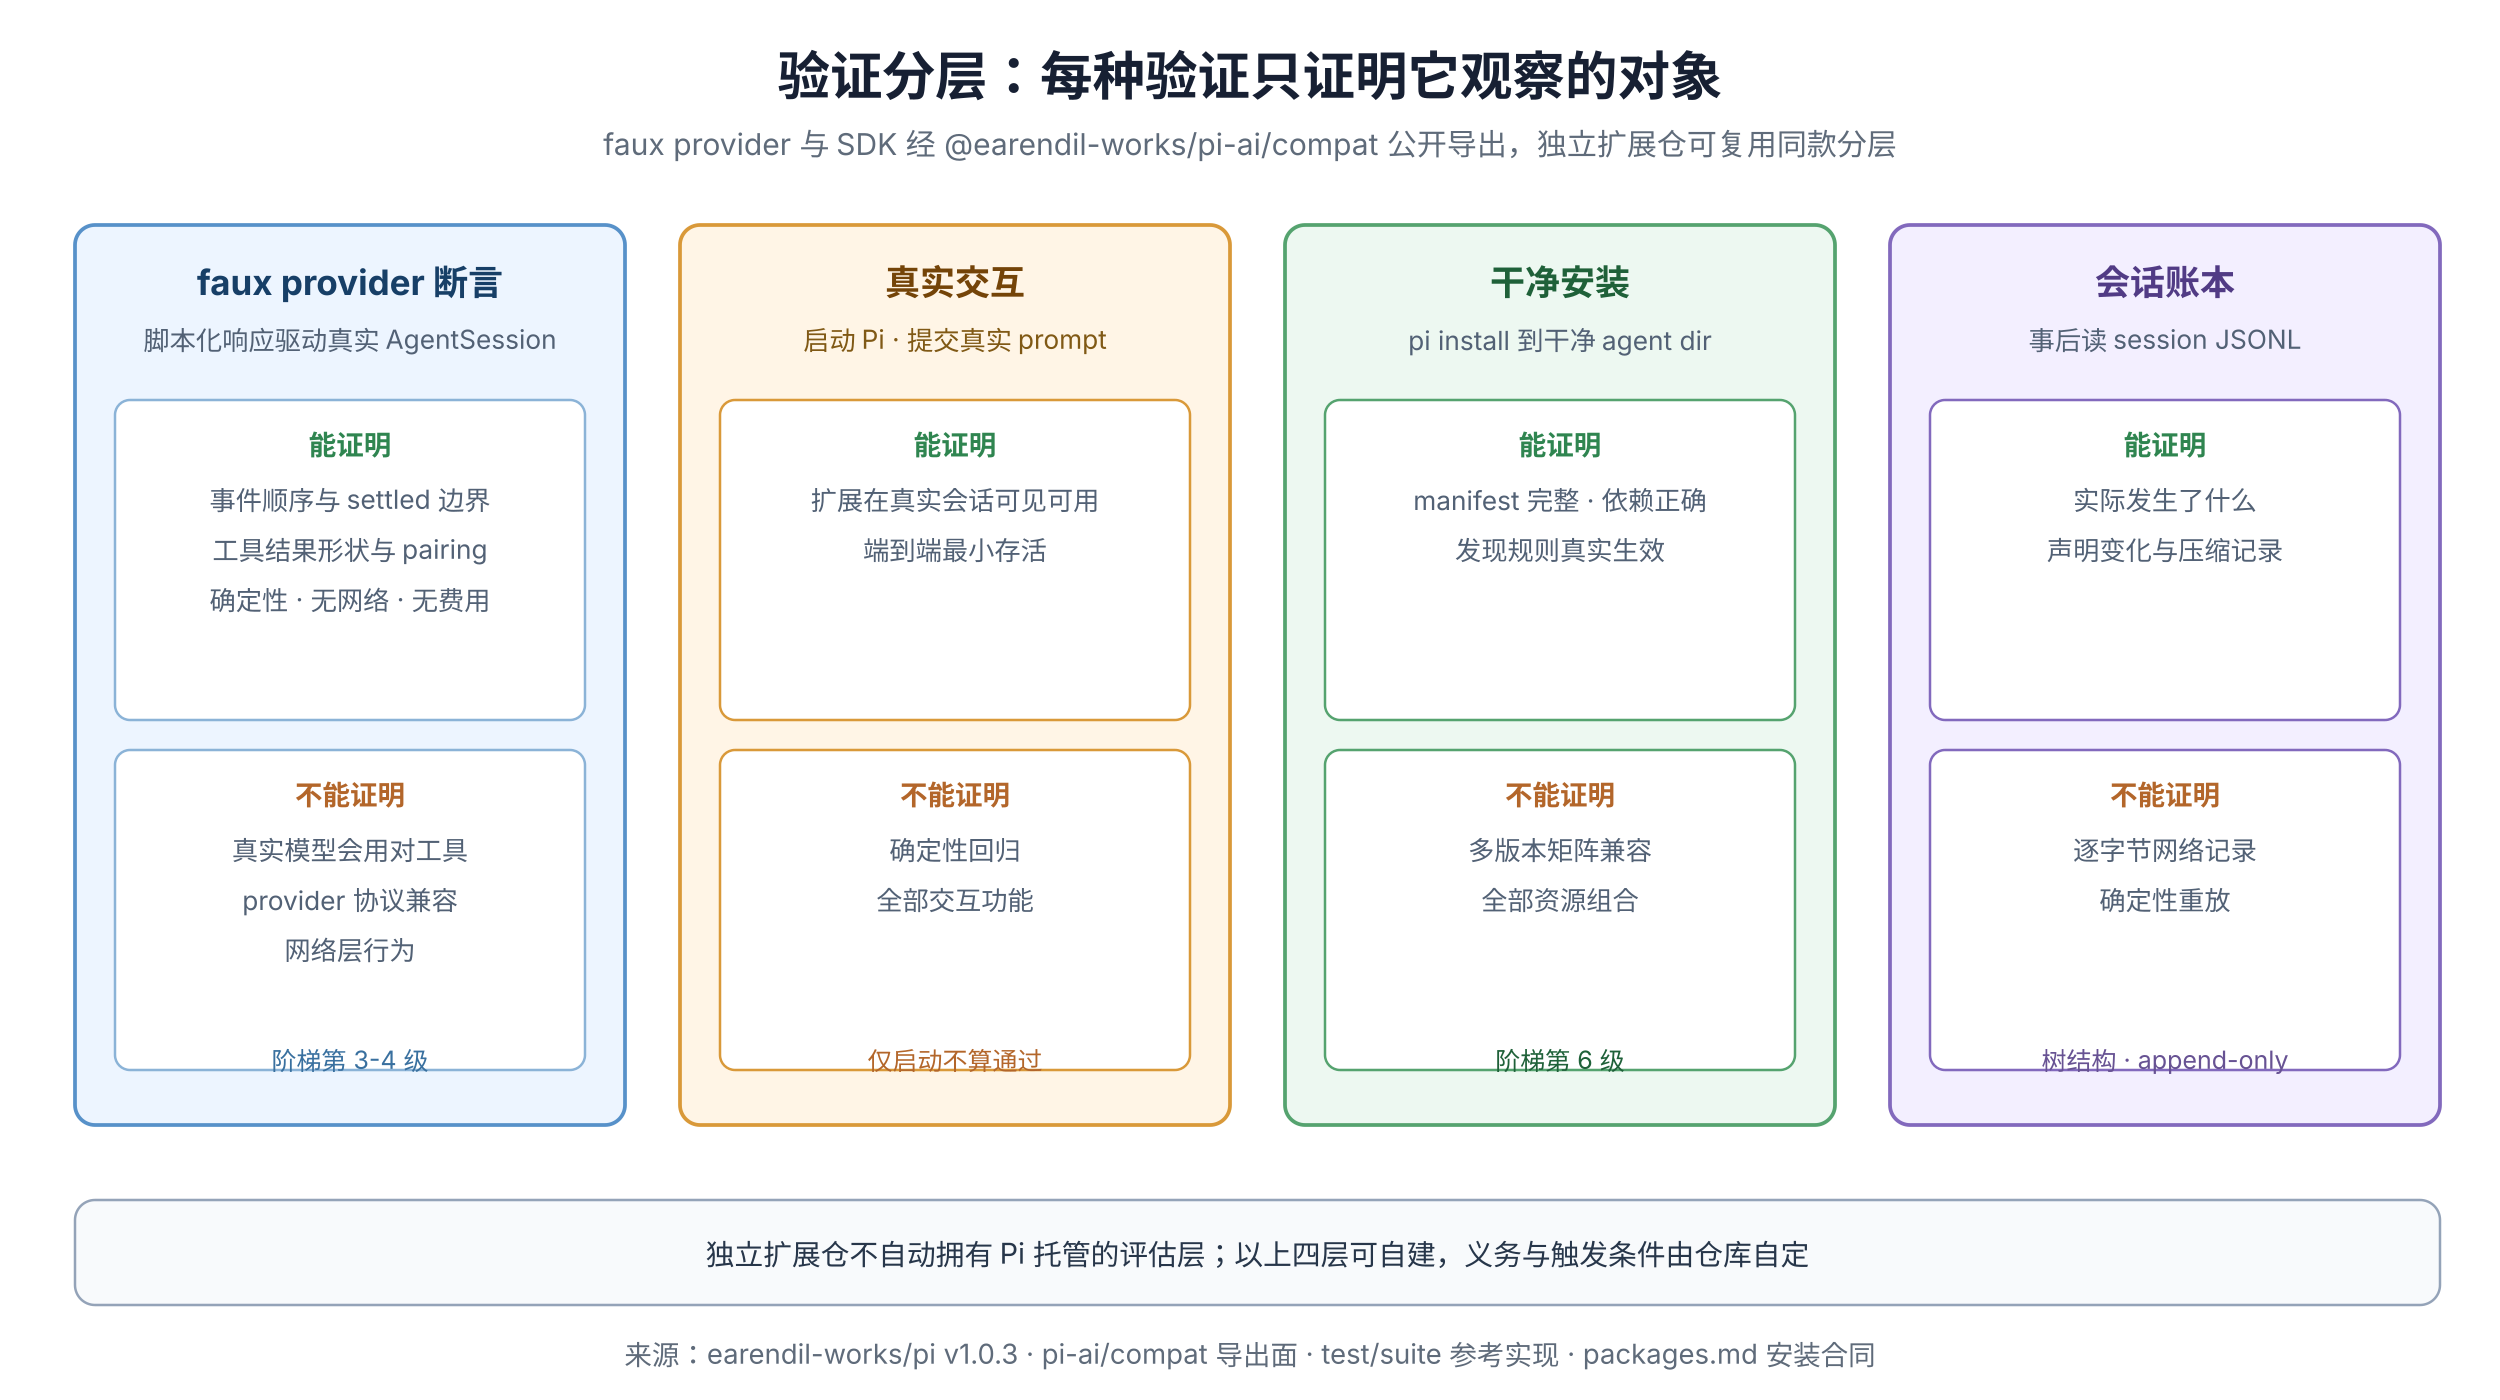
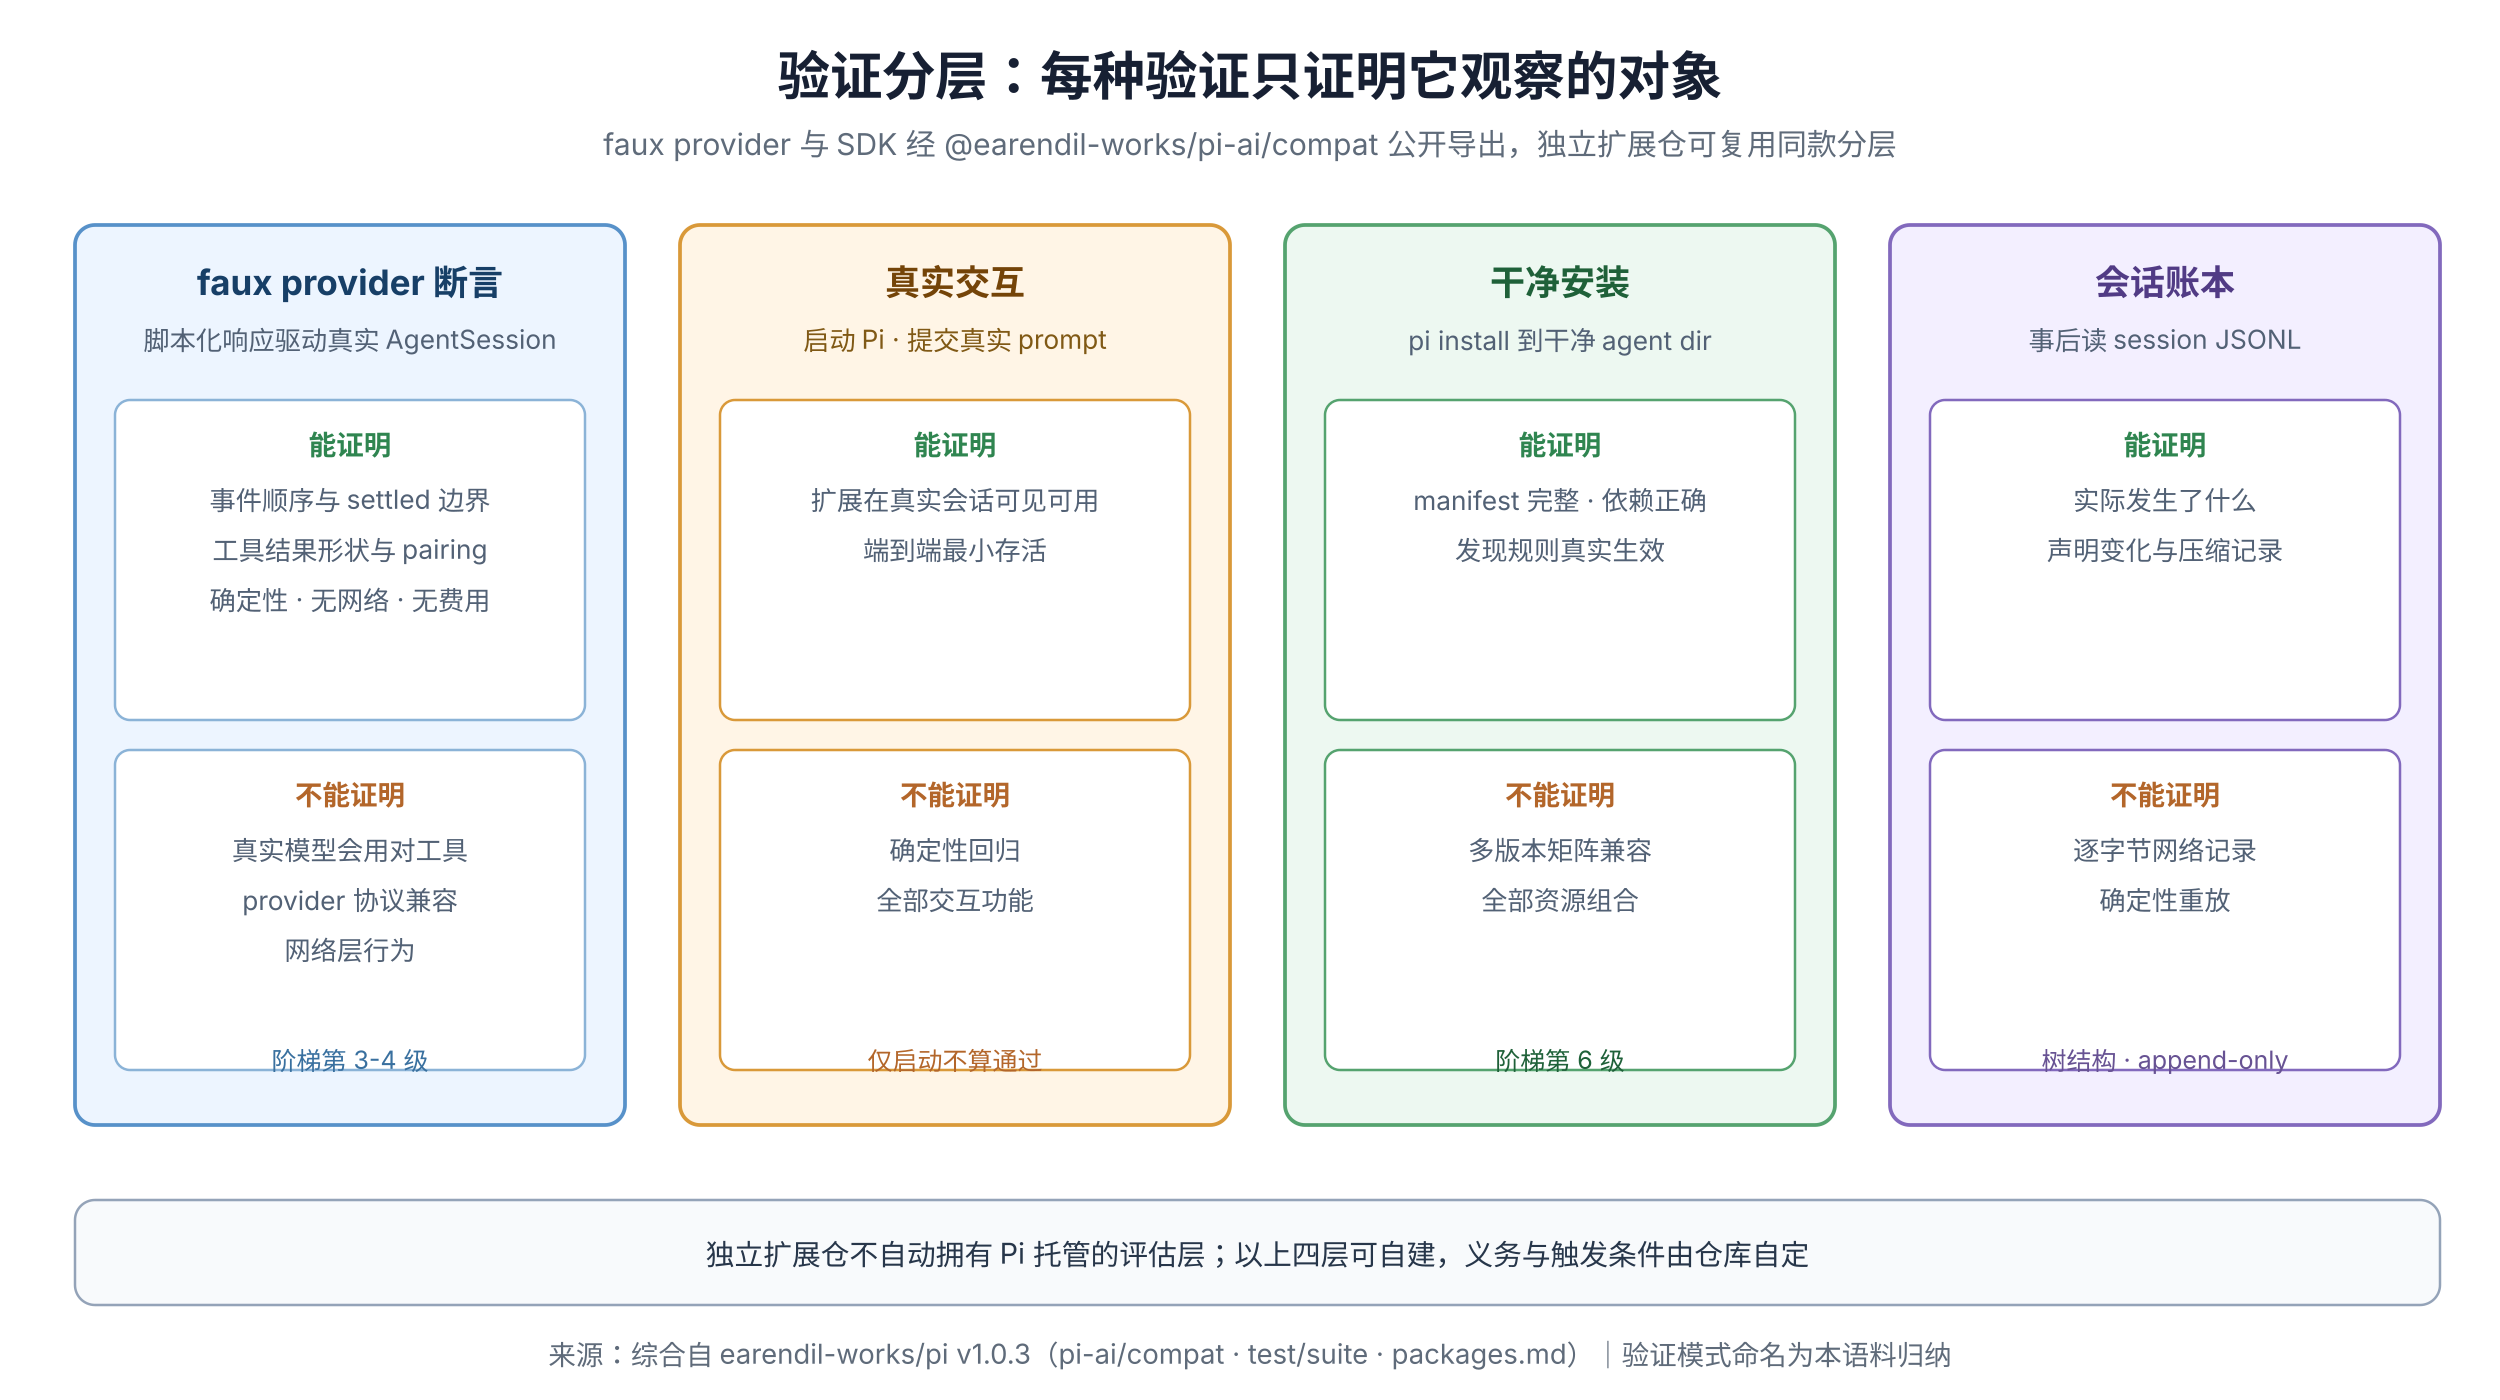
<svg xmlns="http://www.w3.org/2000/svg" width="1000" height="560" viewBox="0 0 1000 560" role="img" aria-labelledby="title desc" font-family="system-ui, -apple-system, 'PingFang SC', 'Noto Sans SC', sans-serif">
  <defs>
    <marker id="arrow" markerWidth="8" markerHeight="6" refX="8" refY="3" orient="auto">
      <path d="M0 0 L8 3 L0 6 Z" fill="#475569" />
    </marker>
  </defs>
  <rect width="1000" height="560" fill="#ffffff" />
  <text x="500" y="38" text-anchor="middle" font-size="21" font-weight="700" fill="#172033">验证分层：每种验证只证明它观察的对象</text>
  <text x="500" y="62" text-anchor="middle" font-size="12" fill="#5f6b7a">faux provider 与 SDK 经 @earendil-works/pi-ai/compat 公开导出，独立扩展仓可复用同款分层</text>
  <rect x="30" y="90" width="220" height="360" rx="8" fill="#edf5ff" stroke="#5791c9" stroke-width="1.5" />
  <text x="140" y="118" text-anchor="middle" font-size="14" font-weight="700" fill="#173f67">faux provider 断言</text>
  <text x="140" y="140" text-anchor="middle" font-size="10.5" fill="#526175">脚本化响应驱动真实 AgentSession</text>
  <rect x="46" y="160" width="188" height="128" rx="6" fill="#ffffff" stroke="#8bb3d7" />
  <text x="140" y="182" text-anchor="middle" font-size="11" font-weight="700" fill="#2f8550">能证明</text>
  <text x="140" y="204" text-anchor="middle" font-size="10.5" fill="#526175">事件顺序与 settled 边界</text>
  <text x="140" y="224" text-anchor="middle" font-size="10.5" fill="#526175">工具结果形状与 pairing</text>
  <text x="140" y="244" text-anchor="middle" font-size="10.5" fill="#526175">确定性 · 无网络 · 无费用</text>
  <rect x="46" y="300" width="188" height="128" rx="6" fill="#ffffff" stroke="#8bb3d7" />
  <text x="140" y="322" text-anchor="middle" font-size="11" font-weight="700" fill="#b3662a">不能证明</text>
  <text x="140" y="344" text-anchor="middle" font-size="10.5" fill="#526175">真实模型会用对工具</text>
  <text x="140" y="364" text-anchor="middle" font-size="10.5" fill="#526175">provider 协议兼容</text>
  <text x="140" y="384" text-anchor="middle" font-size="10.5" fill="#526175">网络层行为</text>
  <text x="140" y="428" text-anchor="middle" font-size="10" fill="#39709f">阶梯第 3-4 级</text>
  <rect x="272" y="90" width="220" height="360" rx="8" fill="#fff5e6" stroke="#d99939" stroke-width="1.5" />
  <text x="382" y="118" text-anchor="middle" font-size="14" font-weight="700" fill="#744408">真实交互</text>
  <text x="382" y="140" text-anchor="middle" font-size="10.5" fill="#805915">启动 Pi · 提交真实 prompt</text>
  <rect x="288" y="160" width="188" height="128" rx="6" fill="#ffffff" stroke="#d99939" />
  <text x="382" y="182" text-anchor="middle" font-size="11" font-weight="700" fill="#2f8550">能证明</text>
  <text x="382" y="204" text-anchor="middle" font-size="10.5" fill="#526175">扩展在真实会话可见可用</text>
  <text x="382" y="224" text-anchor="middle" font-size="10.5" fill="#526175">端到端最小存活</text>
  <rect x="288" y="300" width="188" height="128" rx="6" fill="#ffffff" stroke="#d99939" />
  <text x="382" y="322" text-anchor="middle" font-size="11" font-weight="700" fill="#b3662a">不能证明</text>
  <text x="382" y="344" text-anchor="middle" font-size="10.5" fill="#526175">确定性回归</text>
  <text x="382" y="364" text-anchor="middle" font-size="10.5" fill="#526175">全部交互功能</text>
  <text x="382" y="428" text-anchor="middle" font-size="10" fill="#b3662a">仅启动不算通过</text>
  <rect x="514" y="90" width="220" height="360" rx="8" fill="#edf8f1" stroke="#55a36f" stroke-width="1.5" />
  <text x="624" y="118" text-anchor="middle" font-size="14" font-weight="700" fill="#1f6139">干净安装</text>
  <text x="624" y="140" text-anchor="middle" font-size="10.5" fill="#526175">pi install 到干净 agent dir</text>
  <rect x="530" y="160" width="188" height="128" rx="6" fill="#ffffff" stroke="#55a36f" />
  <text x="624" y="182" text-anchor="middle" font-size="11" font-weight="700" fill="#2f8550">能证明</text>
  <text x="624" y="204" text-anchor="middle" font-size="10.5" fill="#526175">manifest 完整 · 依赖正确</text>
  <text x="624" y="224" text-anchor="middle" font-size="10.5" fill="#526175">发现规则真实生效</text>
  <rect x="530" y="300" width="188" height="128" rx="6" fill="#ffffff" stroke="#55a36f" />
  <text x="624" y="322" text-anchor="middle" font-size="11" font-weight="700" fill="#b3662a">不能证明</text>
  <text x="624" y="344" text-anchor="middle" font-size="10.5" fill="#526175">多版本矩阵兼容</text>
  <text x="624" y="364" text-anchor="middle" font-size="10.5" fill="#526175">全部资源组合</text>
  <text x="624" y="428" text-anchor="middle" font-size="10" fill="#1f6139">阶梯第 6 级</text>
  <rect x="756" y="90" width="220" height="360" rx="8" fill="#f3efff" stroke="#8269bd" stroke-width="1.5" />
  <text x="866" y="118" text-anchor="middle" font-size="14" font-weight="700" fill="#513b85">会话账本</text>
  <text x="866" y="140" text-anchor="middle" font-size="10.5" fill="#526175">事后读 session JSONL</text>
  <rect x="772" y="160" width="188" height="128" rx="6" fill="#ffffff" stroke="#8269bd" />
  <text x="866" y="182" text-anchor="middle" font-size="11" font-weight="700" fill="#2f8550">能证明</text>
  <text x="866" y="204" text-anchor="middle" font-size="10.5" fill="#526175">实际发生了什么</text>
  <text x="866" y="224" text-anchor="middle" font-size="10.5" fill="#526175">声明变化与压缩记录</text>
  <rect x="772" y="300" width="188" height="128" rx="6" fill="#ffffff" stroke="#8269bd" />
  <text x="866" y="322" text-anchor="middle" font-size="11" font-weight="700" fill="#b3662a">不能证明</text>
  <text x="866" y="344" text-anchor="middle" font-size="10.5" fill="#526175">逐字节网络记录</text>
  <text x="866" y="364" text-anchor="middle" font-size="10.5" fill="#526175">确定性重放</text>
  <text x="866" y="428" text-anchor="middle" font-size="10" fill="#675293">树结构 · append-only</text>
  <rect x="30" y="480" width="946" height="42" rx="8" fill="#f8fafc" stroke="#94a3b8" />
  <text x="503" y="506" text-anchor="middle" font-size="11.5" fill="#27364a">独立扩展仓不自动拥有 Pi 托管的评估层；以上四层可自建，义务与触发条件由仓库自定</text>
-   <text x="500" y="546" text-anchor="middle" font-size="11" fill="#5f6b7a">来源：earendil-works/pi v1.0.3 · pi-ai/compat 导出面 · test/suite 参考实现 · packages.md 安装合同</text>
+   <text x="500" y="546" text-anchor="middle" font-size="11" fill="#5f6b7a">来源：综合自 earendil-works/pi v1.0.3（pi-ai/compat · test/suite · packages.md）｜验证模式命名为本语料归纳</text>
</svg>
